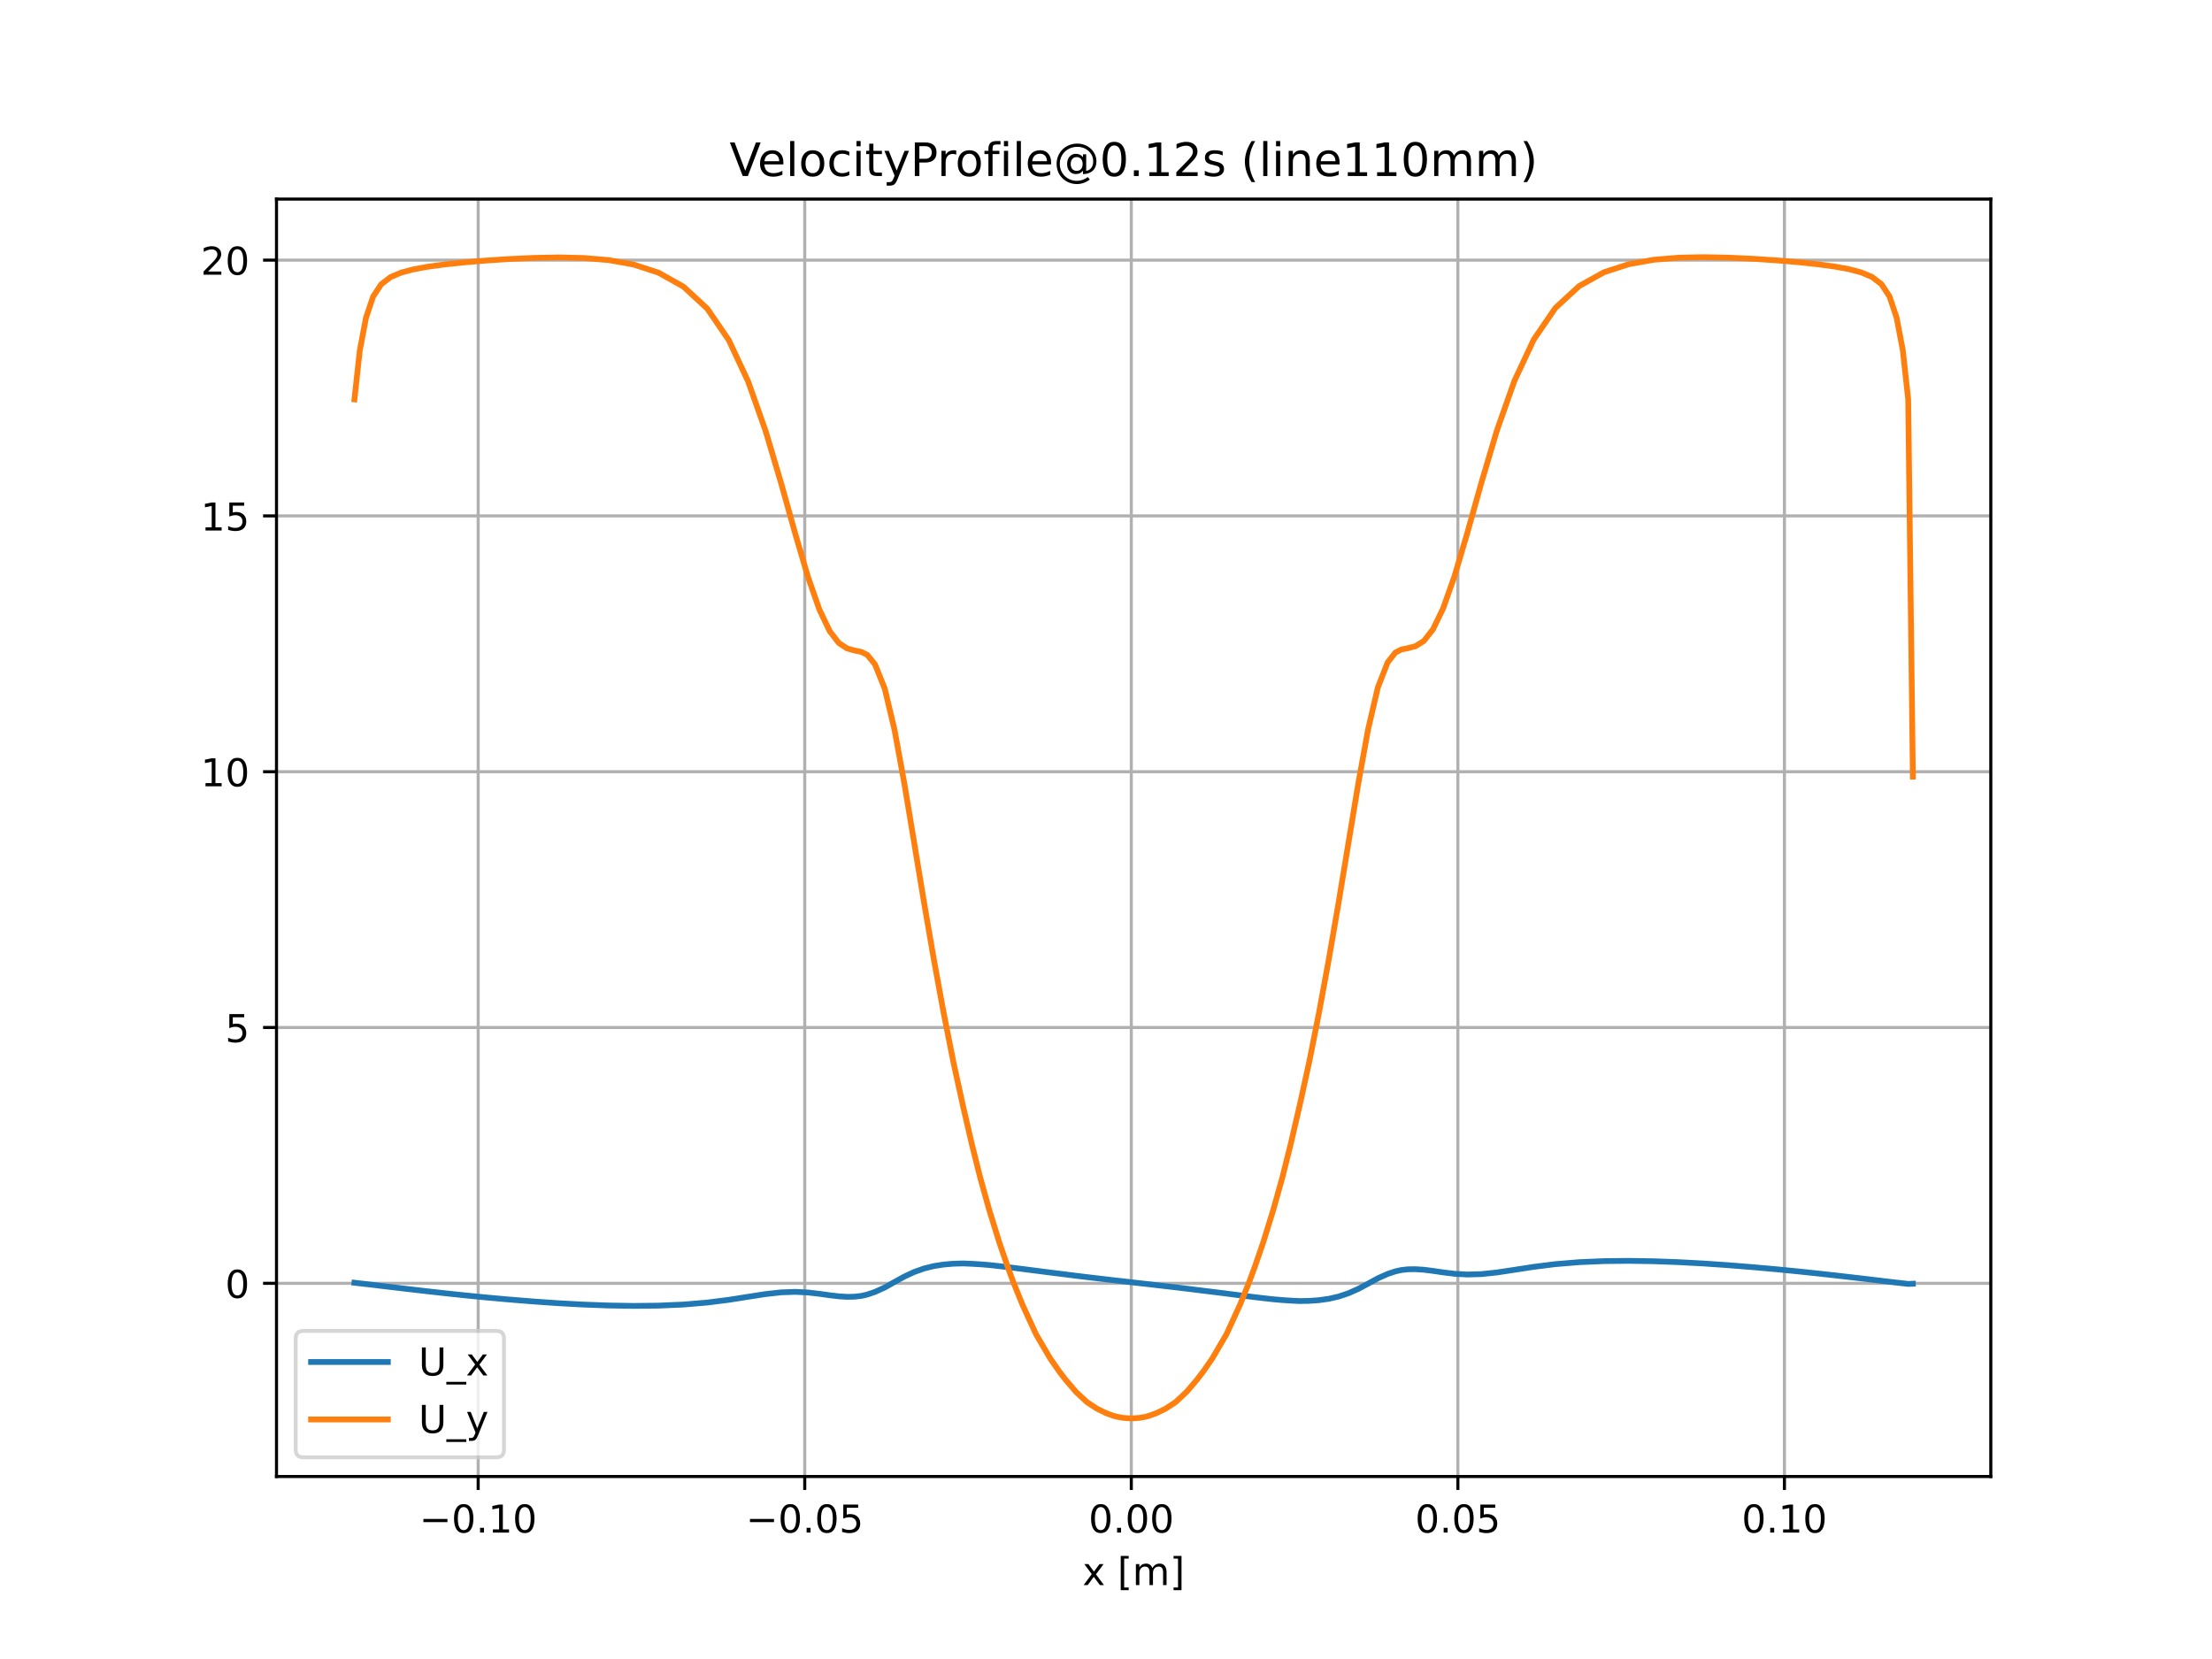
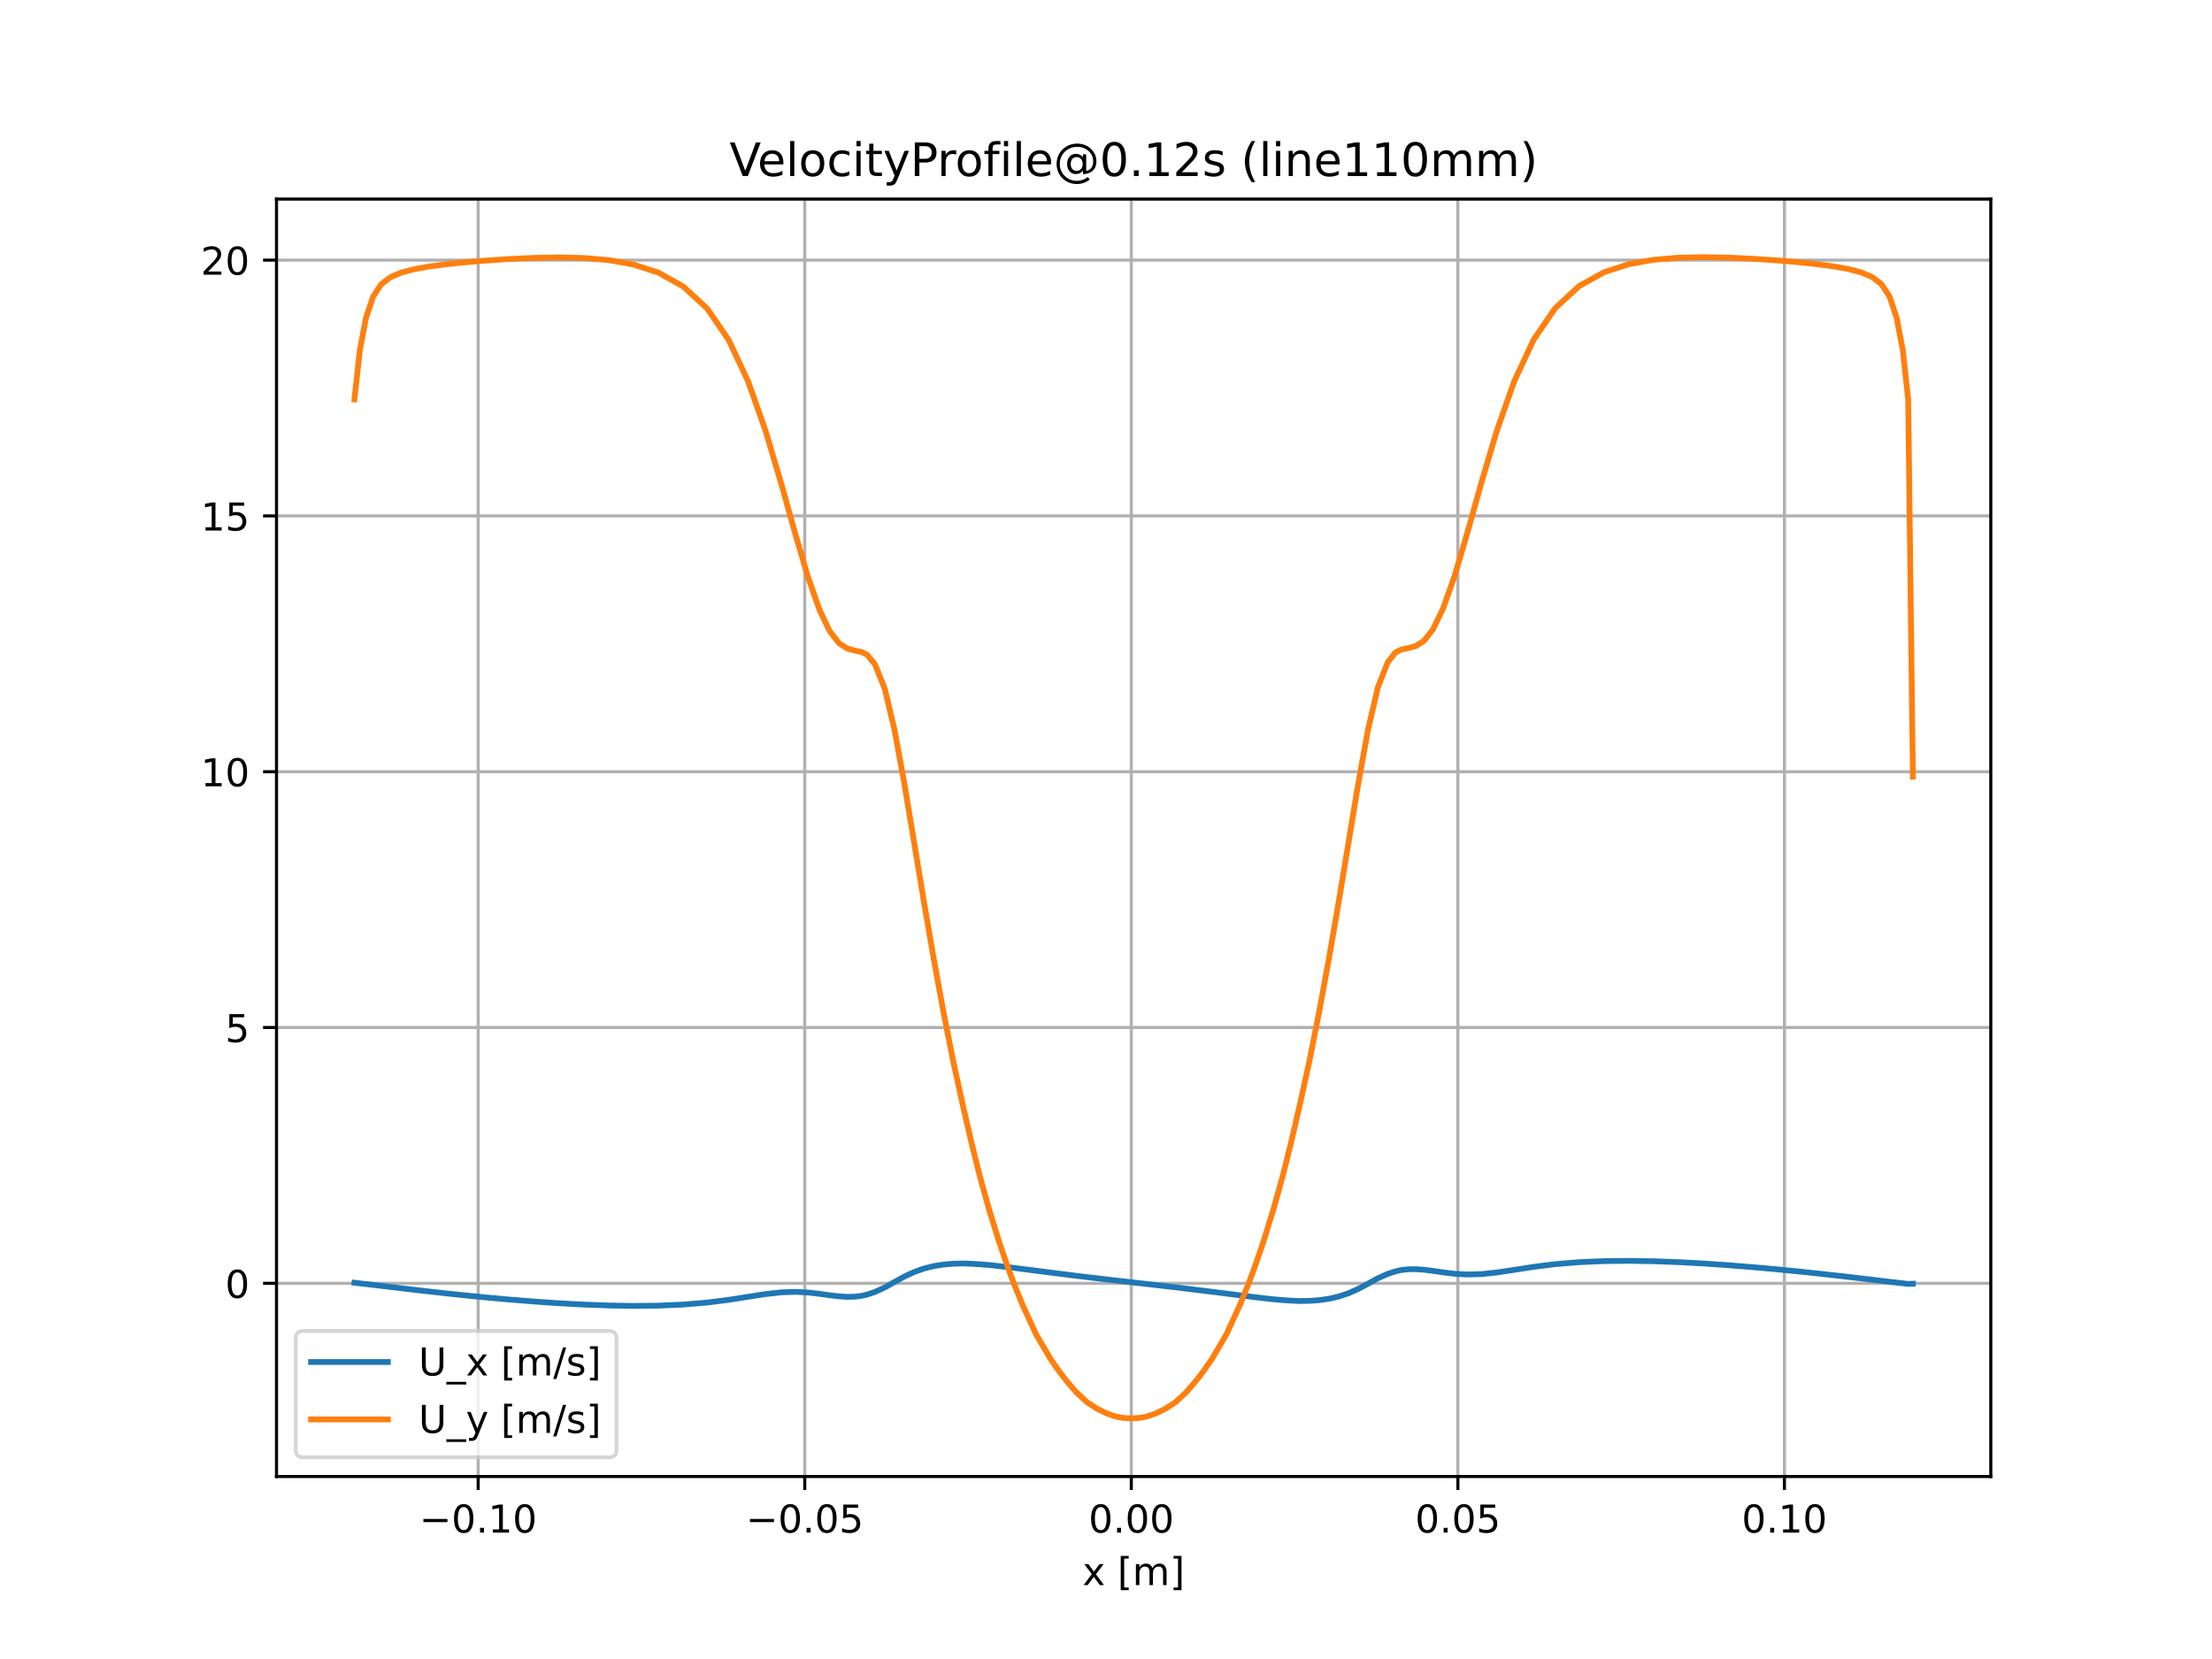
<svg xmlns="http://www.w3.org/2000/svg" xmlns:xlink="http://www.w3.org/1999/xlink" width="576pt" height="432pt" viewBox="0 0 576 432" version="1.1">
  <defs>
    <style type="text/css">*{stroke-linejoin: round; stroke-linecap: butt}</style>
  </defs>
  <g id="figure_1">
    <g id="patch_1">
      <path d="M 0 432  L 576 432  L 576 0  L 0 0  z " style="fill: #ffffff" />
    </g>
    <g id="axes_1">
      <g id="patch_2">
        <path d="M 72 384.48  L 518.4 384.48  L 518.4 51.84  L 72 51.84  z " style="fill: #ffffff" />
      </g>
      <g id="matplotlib.axis_1">
        <g id="xtick_1">
          <g id="line2d_1">
-             <path d="M 124.515 384.48  L 124.515 51.84  " clip-path="url(#pa4b3a10f79)" style="fill: none; stroke: #b0b0b0; stroke-width: 0.8; stroke-linecap: square" />
+             <path d="M 124.515 384.48  L 124.515 51.84  " clip-path="url(#p4d32e8b633)" style="fill: none; stroke: #b0b0b0; stroke-width: 0.8; stroke-linecap: square" />
          </g>
          <g id="line2d_2">
            <defs>
-               <path id="me3abcfb4b1" d="M 0 0  L 0 3.5  " style="stroke: #000000; stroke-width: 0.8" />
+               <path id="m13c125117f" d="M 0 0  L 0 3.5  " style="stroke: #000000; stroke-width: 0.8" />
            </defs>
            <g>
-               <use xlink:href="#me3abcfb4b1" x="124.515" y="384.48" style="stroke: #000000; stroke-width: 0.8" />
+               <use xlink:href="#m13c125117f" x="124.515" y="384.48" style="stroke: #000000; stroke-width: 0.8" />
            </g>
          </g>
          <g id="text_1">
            <g transform="translate(109.1923 399.0784) scale(0.1 -0.1)">
              <defs>
                <path id="DejaVuSans-2212" d="M 678 2272  L 4684 2272  L 4684 1741  L 678 1741  L 678 2272  z " transform="scale(0.015625)" />
                <path id="DejaVuSans-30" d="M 2034 4250  Q 1547 4250 1301 3770  Q 1056 3291 1056 2328  Q 1056 1369 1301 889  Q 1547 409 2034 409  Q 2525 409 2770 889  Q 3016 1369 3016 2328  Q 3016 3291 2770 3770  Q 2525 4250 2034 4250  z M 2034 4750  Q 2819 4750 3233 4129  Q 3647 3509 3647 2328  Q 3647 1150 3233 529  Q 2819 -91 2034 -91  Q 1250 -91 836 529  Q 422 1150 422 2328  Q 422 3509 836 4129  Q 1250 4750 2034 4750  z " transform="scale(0.015625)" />
                <path id="DejaVuSans-2e" d="M 684 794  L 1344 794  L 1344 0  L 684 0  L 684 794  z " transform="scale(0.015625)" />
                <path id="DejaVuSans-31" d="M 794 531  L 1825 531  L 1825 4091  L 703 3866  L 703 4441  L 1819 4666  L 2450 4666  L 2450 531  L 3481 531  L 3481 0  L 794 0  L 794 531  z " transform="scale(0.015625)" />
              </defs>
              <use xlink:href="#DejaVuSans-2212" />
              <use xlink:href="#DejaVuSans-30" x="83.789" />
              <use xlink:href="#DejaVuSans-2e" x="147.412" />
              <use xlink:href="#DejaVuSans-31" x="179.199" />
              <use xlink:href="#DejaVuSans-30" x="242.822" />
            </g>
          </g>
        </g>
        <g id="xtick_2">
          <g id="line2d_3">
-             <path d="M 209.552 384.48  L 209.552 51.84  " clip-path="url(#pa4b3a10f79)" style="fill: none; stroke: #b0b0b0; stroke-width: 0.8; stroke-linecap: square" />
+             <path d="M 209.552 384.48  L 209.552 51.84  " clip-path="url(#p4d32e8b633)" style="fill: none; stroke: #b0b0b0; stroke-width: 0.8; stroke-linecap: square" />
          </g>
          <g id="line2d_4">
            <g>
-               <use xlink:href="#me3abcfb4b1" x="209.552" y="384.48" style="stroke: #000000; stroke-width: 0.8" />
+               <use xlink:href="#m13c125117f" x="209.552" y="384.48" style="stroke: #000000; stroke-width: 0.8" />
            </g>
          </g>
          <g id="text_2">
            <g transform="translate(194.2295 399.0784) scale(0.1 -0.1)">
              <defs>
                <path id="DejaVuSans-35" d="M 691 4666  L 3169 4666  L 3169 4134  L 1269 4134  L 1269 2991  Q 1406 3038 1543 3061  Q 1681 3084 1819 3084  Q 2600 3084 3056 2656  Q 3513 2228 3513 1497  Q 3513 744 3044 326  Q 2575 -91 1722 -91  Q 1428 -91 1123 -41  Q 819 9 494 109  L 494 744  Q 775 591 1075 516  Q 1375 441 1709 441  Q 2250 441 2565 725  Q 2881 1009 2881 1497  Q 2881 1984 2565 2268  Q 2250 2553 1709 2553  Q 1456 2553 1204 2497  Q 953 2441 691 2322  L 691 4666  z " transform="scale(0.015625)" />
              </defs>
              <use xlink:href="#DejaVuSans-2212" />
              <use xlink:href="#DejaVuSans-30" x="83.789" />
              <use xlink:href="#DejaVuSans-2e" x="147.412" />
              <use xlink:href="#DejaVuSans-30" x="179.199" />
              <use xlink:href="#DejaVuSans-35" x="242.822" />
            </g>
          </g>
        </g>
        <g id="xtick_3">
          <g id="line2d_5">
-             <path d="M 294.589 384.48  L 294.589 51.84  " clip-path="url(#pa4b3a10f79)" style="fill: none; stroke: #b0b0b0; stroke-width: 0.8; stroke-linecap: square" />
+             <path d="M 294.589 384.48  L 294.589 51.84  " clip-path="url(#p4d32e8b633)" style="fill: none; stroke: #b0b0b0; stroke-width: 0.8; stroke-linecap: square" />
          </g>
          <g id="line2d_6">
            <g>
-               <use xlink:href="#me3abcfb4b1" x="294.589" y="384.48" style="stroke: #000000; stroke-width: 0.8" />
+               <use xlink:href="#m13c125117f" x="294.589" y="384.48" style="stroke: #000000; stroke-width: 0.8" />
            </g>
          </g>
          <g id="text_3">
            <g transform="translate(283.4566 399.0784) scale(0.1 -0.1)">
              <use xlink:href="#DejaVuSans-30" />
              <use xlink:href="#DejaVuSans-2e" x="63.623" />
              <use xlink:href="#DejaVuSans-30" x="95.41" />
              <use xlink:href="#DejaVuSans-30" x="159.033" />
            </g>
          </g>
        </g>
        <g id="xtick_4">
          <g id="line2d_7">
-             <path d="M 379.627 384.48  L 379.627 51.84  " clip-path="url(#pa4b3a10f79)" style="fill: none; stroke: #b0b0b0; stroke-width: 0.8; stroke-linecap: square" />
+             <path d="M 379.627 384.48  L 379.627 51.84  " clip-path="url(#p4d32e8b633)" style="fill: none; stroke: #b0b0b0; stroke-width: 0.8; stroke-linecap: square" />
          </g>
          <g id="line2d_8">
            <g>
-               <use xlink:href="#me3abcfb4b1" x="379.627" y="384.48" style="stroke: #000000; stroke-width: 0.8" />
+               <use xlink:href="#m13c125117f" x="379.627" y="384.48" style="stroke: #000000; stroke-width: 0.8" />
            </g>
          </g>
          <g id="text_4">
            <g transform="translate(368.4939 399.0784) scale(0.1 -0.1)">
              <use xlink:href="#DejaVuSans-30" />
              <use xlink:href="#DejaVuSans-2e" x="63.623" />
              <use xlink:href="#DejaVuSans-30" x="95.41" />
              <use xlink:href="#DejaVuSans-35" x="159.033" />
            </g>
          </g>
        </g>
        <g id="xtick_5">
          <g id="line2d_9">
-             <path d="M 464.664 384.48  L 464.664 51.84  " clip-path="url(#pa4b3a10f79)" style="fill: none; stroke: #b0b0b0; stroke-width: 0.8; stroke-linecap: square" />
+             <path d="M 464.664 384.48  L 464.664 51.84  " clip-path="url(#p4d32e8b633)" style="fill: none; stroke: #b0b0b0; stroke-width: 0.8; stroke-linecap: square" />
          </g>
          <g id="line2d_10">
            <g>
-               <use xlink:href="#me3abcfb4b1" x="464.664" y="384.48" style="stroke: #000000; stroke-width: 0.8" />
+               <use xlink:href="#m13c125117f" x="464.664" y="384.48" style="stroke: #000000; stroke-width: 0.8" />
            </g>
          </g>
          <g id="text_5">
            <g transform="translate(453.5311 399.0784) scale(0.1 -0.1)">
              <use xlink:href="#DejaVuSans-30" />
              <use xlink:href="#DejaVuSans-2e" x="63.623" />
              <use xlink:href="#DejaVuSans-31" x="95.41" />
              <use xlink:href="#DejaVuSans-30" x="159.033" />
            </g>
          </g>
        </g>
        <g id="text_6">
          <g transform="translate(281.8797 412.7566) scale(0.1 -0.1)">
            <defs>
              <path id="DejaVuSans-78" d="M 3513 3500  L 2247 1797  L 3578 0  L 2900 0  L 1881 1375  L 863 0  L 184 0  L 1544 1831  L 300 3500  L 978 3500  L 1906 2253  L 2834 3500  L 3513 3500  z " transform="scale(0.015625)" />
              <path id="DejaVuSans-20" transform="scale(0.015625)" />
              <path id="DejaVuSans-5b" d="M 550 4863  L 1875 4863  L 1875 4416  L 1125 4416  L 1125 -397  L 1875 -397  L 1875 -844  L 550 -844  L 550 4863  z " transform="scale(0.015625)" />
              <path id="DejaVuSans-6d" d="M 3328 2828  Q 3544 3216 3844 3400  Q 4144 3584 4550 3584  Q 5097 3584 5394 3201  Q 5691 2819 5691 2113  L 5691 0  L 5113 0  L 5113 2094  Q 5113 2597 4934 2840  Q 4756 3084 4391 3084  Q 3944 3084 3684 2787  Q 3425 2491 3425 1978  L 3425 0  L 2847 0  L 2847 2094  Q 2847 2600 2669 2842  Q 2491 3084 2119 3084  Q 1678 3084 1418 2786  Q 1159 2488 1159 1978  L 1159 0  L 581 0  L 581 3500  L 1159 3500  L 1159 2956  Q 1356 3278 1631 3431  Q 1906 3584 2284 3584  Q 2666 3584 2933 3390  Q 3200 3197 3328 2828  z " transform="scale(0.015625)" />
              <path id="DejaVuSans-5d" d="M 1947 4863  L 1947 -844  L 622 -844  L 622 -397  L 1369 -397  L 1369 4416  L 622 4416  L 622 4863  L 1947 4863  z " transform="scale(0.015625)" />
            </defs>
            <use xlink:href="#DejaVuSans-78" />
            <use xlink:href="#DejaVuSans-20" x="59.18" />
            <use xlink:href="#DejaVuSans-5b" x="90.967" />
            <use xlink:href="#DejaVuSans-6d" x="129.98" />
            <use xlink:href="#DejaVuSans-5d" x="227.393" />
          </g>
        </g>
      </g>
      <g id="matplotlib.axis_2">
        <g id="ytick_1">
          <g id="line2d_11">
-             <path d="M 72 334.173  L 518.4 334.173  " clip-path="url(#pa4b3a10f79)" style="fill: none; stroke: #b0b0b0; stroke-width: 0.8; stroke-linecap: square" />
+             <path d="M 72 334.173  L 518.4 334.173  " clip-path="url(#p4d32e8b633)" style="fill: none; stroke: #b0b0b0; stroke-width: 0.8; stroke-linecap: square" />
          </g>
          <g id="line2d_12">
            <defs>
-               <path id="m32f9c0e695" d="M 0 0  L -3.5 0  " style="stroke: #000000; stroke-width: 0.8" />
+               <path id="m53e18a011d" d="M 0 0  L -3.5 0  " style="stroke: #000000; stroke-width: 0.8" />
            </defs>
            <g>
-               <use xlink:href="#m32f9c0e695" x="72" y="334.173" style="stroke: #000000; stroke-width: 0.8" />
+               <use xlink:href="#m53e18a011d" x="72" y="334.173" style="stroke: #000000; stroke-width: 0.8" />
            </g>
          </g>
          <g id="text_7">
            <g transform="translate(58.6375 337.9725) scale(0.1 -0.1)">
              <use xlink:href="#DejaVuSans-30" />
            </g>
          </g>
        </g>
        <g id="ytick_2">
          <g id="line2d_13">
-             <path d="M 72 267.563  L 518.4 267.563  " clip-path="url(#pa4b3a10f79)" style="fill: none; stroke: #b0b0b0; stroke-width: 0.8; stroke-linecap: square" />
+             <path d="M 72 267.563  L 518.4 267.563  " clip-path="url(#p4d32e8b633)" style="fill: none; stroke: #b0b0b0; stroke-width: 0.8; stroke-linecap: square" />
          </g>
          <g id="line2d_14">
            <g>
-               <use xlink:href="#m32f9c0e695" x="72" y="267.563" style="stroke: #000000; stroke-width: 0.8" />
+               <use xlink:href="#m53e18a011d" x="72" y="267.563" style="stroke: #000000; stroke-width: 0.8" />
            </g>
          </g>
          <g id="text_8">
            <g transform="translate(58.6375 271.3626) scale(0.1 -0.1)">
              <use xlink:href="#DejaVuSans-35" />
            </g>
          </g>
        </g>
        <g id="ytick_3">
          <g id="line2d_15">
-             <path d="M 72 200.954  L 518.4 200.954  " clip-path="url(#pa4b3a10f79)" style="fill: none; stroke: #b0b0b0; stroke-width: 0.8; stroke-linecap: square" />
+             <path d="M 72 200.954  L 518.4 200.954  " clip-path="url(#p4d32e8b633)" style="fill: none; stroke: #b0b0b0; stroke-width: 0.8; stroke-linecap: square" />
          </g>
          <g id="line2d_16">
            <g>
-               <use xlink:href="#m32f9c0e695" x="72" y="200.954" style="stroke: #000000; stroke-width: 0.8" />
+               <use xlink:href="#m53e18a011d" x="72" y="200.954" style="stroke: #000000; stroke-width: 0.8" />
            </g>
          </g>
          <g id="text_9">
            <g transform="translate(52.275 204.7528) scale(0.1 -0.1)">
              <use xlink:href="#DejaVuSans-31" />
              <use xlink:href="#DejaVuSans-30" x="63.623" />
            </g>
          </g>
        </g>
        <g id="ytick_4">
          <g id="line2d_17">
-             <path d="M 72 134.344  L 518.4 134.344  " clip-path="url(#pa4b3a10f79)" style="fill: none; stroke: #b0b0b0; stroke-width: 0.8; stroke-linecap: square" />
+             <path d="M 72 134.344  L 518.4 134.344  " clip-path="url(#p4d32e8b633)" style="fill: none; stroke: #b0b0b0; stroke-width: 0.8; stroke-linecap: square" />
          </g>
          <g id="line2d_18">
            <g>
-               <use xlink:href="#m32f9c0e695" x="72" y="134.344" style="stroke: #000000; stroke-width: 0.8" />
+               <use xlink:href="#m53e18a011d" x="72" y="134.344" style="stroke: #000000; stroke-width: 0.8" />
            </g>
          </g>
          <g id="text_10">
            <g transform="translate(52.275 138.143) scale(0.1 -0.1)">
              <use xlink:href="#DejaVuSans-31" />
              <use xlink:href="#DejaVuSans-35" x="63.623" />
            </g>
          </g>
        </g>
        <g id="ytick_5">
          <g id="line2d_19">
-             <path d="M 72 67.734  L 518.4 67.734  " clip-path="url(#pa4b3a10f79)" style="fill: none; stroke: #b0b0b0; stroke-width: 0.8; stroke-linecap: square" />
+             <path d="M 72 67.734  L 518.4 67.734  " clip-path="url(#p4d32e8b633)" style="fill: none; stroke: #b0b0b0; stroke-width: 0.8; stroke-linecap: square" />
          </g>
          <g id="line2d_20">
            <g>
-               <use xlink:href="#m32f9c0e695" x="72" y="67.734" style="stroke: #000000; stroke-width: 0.8" />
+               <use xlink:href="#m53e18a011d" x="72" y="67.734" style="stroke: #000000; stroke-width: 0.8" />
            </g>
          </g>
          <g id="text_11">
            <g transform="translate(52.275 71.53323) scale(0.1 -0.1)">
              <defs>
                <path id="DejaVuSans-32" d="M 1228 531  L 3431 531  L 3431 0  L 469 0  L 469 531  Q 828 903 1448 1529  Q 2069 2156 2228 2338  Q 2531 2678 2651 2914  Q 2772 3150 2772 3378  Q 2772 3750 2511 3984  Q 2250 4219 1831 4219  Q 1534 4219 1204 4116  Q 875 4013 500 3803  L 500 4441  Q 881 4594 1212 4672  Q 1544 4750 1819 4750  Q 2544 4750 2975 4387  Q 3406 4025 3406 3419  Q 3406 3131 3298 2873  Q 3191 2616 2906 2266  Q 2828 2175 2409 1742  Q 1991 1309 1228 531  z " transform="scale(0.015625)" />
              </defs>
              <use xlink:href="#DejaVuSans-32" />
              <use xlink:href="#DejaVuSans-30" x="63.623" />
            </g>
          </g>
        </g>
      </g>
      <g id="line2d_21">
-         <path d="M 92.291 334.017  L 93.696 334.184  L 95.306 334.366  L 97.155 334.58  L 99.276 334.836  L 101.711 335.127  L 104.507 335.46  L 107.717 335.837  L 111.399 336.26  L 115.625 336.73  L 120.477 337.245  L 126.046 337.802  L 132.438 338.38  L 139.093 338.916  L 145.572 339.363  L 152.051 339.713  L 158.53 339.951  L 165.009 340.053  L 171.488 339.984  L 177.967 339.701  L 184.165 339.182  L 189.783 338.469  L 194.832 337.676  L 199.371 336.972  L 203.451 336.52  L 207.118 336.397  L 210.414 336.564  L 213.377 336.906  L 216.04 337.279  L 218.434 337.563  L 220.585 337.693  L 222.519 337.653  L 224.258 337.457  L 225.82 337.097  L 227.835 336.417  L 230.386 335.26  L 232.937 333.825  L 235.489 332.416  L 238.04 331.229  L 240.591 330.323  L 243.142 329.686  L 245.693 329.287  L 248.244 329.069  L 250.795 328.997  L 253.092 329.093  L 255.241 329.221  L 257.61 329.413  L 260.223 329.698  L 262.411 329.96  L 263.922 330.146  L 266.284 330.442  L 269.791 330.891  L 273.476 331.366  L 275.842 331.658  L 277.514 331.868  L 280.18 332.204  L 283.063 332.555  L 285.672 332.861  L 288.034 333.14  L 289.681 333.336  L 290.697 333.454  L 292.322 333.631  L 294.589 333.893  L 296.857 334.153  L 298.482 334.33  L 299.504 334.448  L 301.161 334.643  L 303.53 334.918  L 306.143 335.217  L 309.026 335.566  L 311.677 335.897  L 313.345 336.102  L 315.711 336.388  L 319.396 336.85  L 322.915 337.3  L 325.268 337.594  L 326.781 337.781  L 328.983 338.044  L 331.592 338.331  L 333.954 338.532  L 336.092 338.677  L 338.384 338.79  L 340.935 338.744  L 343.486 338.561  L 346.037 338.202  L 348.588 337.613  L 351.139 336.76  L 353.69 335.628  L 356.241 334.268  L 358.793 332.867  L 361.344 331.729  L 363.359 331.06  L 364.921 330.709  L 366.66 330.522  L 368.594 330.493  L 370.745 330.636  L 373.139 330.936  L 375.802 331.327  L 378.765 331.69  L 382.061 331.88  L 385.728 331.778  L 389.808 331.347  L 394.346 330.66  L 399.396 329.881  L 405.014 329.179  L 411.212 328.667  L 417.691 328.39  L 424.17 328.324  L 430.649 328.426  L 437.128 328.664  L 443.607 329.013  L 450.086 329.458  L 456.742 329.991  L 463.134 330.566  L 468.702 331.12  L 473.554 331.633  L 477.782 332.101  L 481.464 332.522  L 484.673 332.897  L 487.468 333.228  L 489.903 333.518  L 492.026 333.772  L 493.874 333.985  L 495.485 334.166  L 496.888 334.331  L 498.109 334.282  " clip-path="url(#pa4b3a10f79)" style="fill: none; stroke: #1f77b4; stroke-width: 1.5; stroke-linecap: square" />
+         <path d="M 92.291 334.017  L 93.696 334.184  L 95.306 334.366  L 97.155 334.58  L 99.276 334.836  L 101.711 335.127  L 104.507 335.46  L 107.717 335.837  L 111.399 336.26  L 115.625 336.73  L 120.477 337.245  L 126.046 337.802  L 132.438 338.38  L 139.093 338.916  L 145.572 339.363  L 152.051 339.713  L 158.53 339.951  L 165.009 340.053  L 171.488 339.984  L 177.967 339.701  L 184.165 339.182  L 189.783 338.469  L 194.832 337.676  L 199.371 336.972  L 203.451 336.52  L 207.118 336.397  L 210.414 336.564  L 213.377 336.906  L 216.04 337.279  L 218.434 337.563  L 220.585 337.693  L 222.519 337.653  L 224.258 337.457  L 225.82 337.097  L 227.835 336.417  L 230.386 335.26  L 232.937 333.825  L 235.489 332.416  L 238.04 331.229  L 240.591 330.323  L 243.142 329.686  L 245.693 329.287  L 248.244 329.069  L 250.795 328.997  L 253.092 329.093  L 255.241 329.221  L 257.61 329.413  L 260.223 329.698  L 262.411 329.96  L 263.922 330.146  L 266.284 330.442  L 269.791 330.891  L 273.476 331.366  L 275.842 331.658  L 277.514 331.868  L 280.18 332.204  L 283.063 332.555  L 285.672 332.861  L 288.034 333.14  L 289.681 333.336  L 290.697 333.454  L 292.322 333.631  L 294.589 333.893  L 296.857 334.153  L 298.482 334.33  L 299.504 334.448  L 301.161 334.643  L 303.53 334.918  L 306.143 335.217  L 309.026 335.566  L 311.677 335.897  L 313.345 336.102  L 315.711 336.388  L 319.396 336.85  L 322.915 337.3  L 325.268 337.594  L 326.781 337.781  L 328.983 338.044  L 331.592 338.331  L 333.954 338.532  L 336.092 338.677  L 338.384 338.79  L 340.935 338.744  L 343.486 338.561  L 346.037 338.202  L 348.588 337.613  L 351.139 336.76  L 353.69 335.628  L 356.241 334.268  L 358.793 332.867  L 361.344 331.729  L 363.359 331.06  L 364.921 330.709  L 366.66 330.522  L 368.594 330.493  L 370.745 330.636  L 373.139 330.936  L 375.802 331.327  L 378.765 331.69  L 382.061 331.88  L 385.728 331.778  L 389.808 331.347  L 394.346 330.66  L 399.396 329.881  L 405.014 329.179  L 411.212 328.667  L 417.691 328.39  L 424.17 328.324  L 430.649 328.426  L 437.128 328.664  L 443.607 329.013  L 450.086 329.458  L 456.742 329.991  L 463.134 330.566  L 468.702 331.12  L 473.554 331.633  L 477.782 332.101  L 481.464 332.522  L 484.673 332.897  L 487.468 333.228  L 489.903 333.518  L 492.026 333.772  L 493.874 333.985  L 495.485 334.166  L 496.888 334.331  L 498.109 334.282  " clip-path="url(#p4d32e8b633)" style="fill: none; stroke: #1f77b4; stroke-width: 1.5; stroke-linecap: square" />
      </g>
      <g id="line2d_22">
-         <path d="M 92.291 104.002  L 93.696 91.218  L 95.306 82.748  L 97.155 77.227  L 99.276 74.013  L 101.711 72.153  L 104.507 70.971  L 107.717 70.125  L 111.399 69.455  L 115.625 68.881  L 120.477 68.363  L 126.046 67.883  L 132.438 67.456  L 139.093 67.148  L 145.572 67.031  L 152.051 67.181  L 158.53 67.733  L 165.009 68.893  L 171.488 71.01  L 177.967 74.635  L 184.165 80.363  L 189.783 88.582  L 194.832 99.383  L 199.371 112.256  L 203.451 125.996  L 207.118 139.102  L 210.414 150.288  L 213.377 158.754  L 216.04 164.333  L 218.434 167.441  L 220.585 168.849  L 222.519 169.389  L 224.258 169.744  L 225.82 170.516  L 227.835 172.98  L 230.386 179.312  L 232.937 190.066  L 235.489 204.024  L 238.04 219.387  L 240.591 234.833  L 243.142 249.674  L 245.693 263.599  L 248.244 276.488  L 250.795 288.131  L 253.092 298.05  L 255.241 306.636  L 257.61 315.118  L 260.223 323.547  L 262.411 329.925  L 263.922 334.002  L 266.284 339.826  L 269.791 347.46  L 273.476 353.745  L 275.842 357.149  L 277.514 359.327  L 280.18 362.444  L 283.063 365.13  L 285.672 366.832  L 288.034 367.979  L 289.681 368.584  L 290.697 368.884  L 292.322 369.198  L 294.589 369.36  L 296.857 369.196  L 298.482 368.879  L 299.504 368.577  L 301.161 367.965  L 303.53 366.808  L 306.143 365.093  L 309.026 362.394  L 311.677 359.283  L 313.345 357.104  L 315.711 353.685  L 319.396 347.386  L 322.915 339.702  L 325.268 333.889  L 326.781 329.798  L 328.983 323.367  L 331.592 314.938  L 333.954 306.482  L 336.092 297.94  L 338.384 288.065  L 340.935 276.457  L 343.486 263.605  L 346.037 249.718  L 348.588 234.907  L 351.139 219.464  L 353.69 204.05  L 356.241 189.959  L 358.793 179.003  L 361.344 172.481  L 363.359 169.92  L 364.921 169.121  L 366.66 168.773  L 368.594 168.271  L 370.745 166.923  L 373.139 163.892  L 375.802 158.391  L 378.765 149.992  L 382.061 138.855  L 385.728 125.776  L 389.808 112.052  L 394.346 99.19  L 399.396 88.403  L 405.014 80.201  L 411.212 74.491  L 417.691 70.885  L 424.17 68.786  L 430.649 67.639  L 437.128 67.101  L 443.607 66.96  L 450.086 67.088  L 456.742 67.402  L 463.134 67.835  L 468.702 68.32  L 473.554 68.841  L 477.782 69.417  L 481.464 70.089  L 484.673 70.937  L 487.468 72.12  L 489.903 73.979  L 492.026 77.198  L 493.874 82.724  L 495.485 91.199  L 496.888 103.983  L 498.109 202.246  " clip-path="url(#pa4b3a10f79)" style="fill: none; stroke: #ff7f0e; stroke-width: 1.5; stroke-linecap: square" />
+         <path d="M 92.291 104.002  L 93.696 91.218  L 95.306 82.748  L 97.155 77.227  L 99.276 74.013  L 101.711 72.153  L 104.507 70.971  L 107.717 70.125  L 111.399 69.455  L 115.625 68.881  L 120.477 68.363  L 126.046 67.883  L 132.438 67.456  L 139.093 67.148  L 145.572 67.031  L 152.051 67.181  L 158.53 67.733  L 165.009 68.893  L 171.488 71.01  L 177.967 74.635  L 184.165 80.363  L 189.783 88.582  L 194.832 99.383  L 199.371 112.256  L 203.451 125.996  L 207.118 139.102  L 210.414 150.288  L 213.377 158.754  L 216.04 164.333  L 218.434 167.441  L 220.585 168.849  L 222.519 169.389  L 224.258 169.744  L 225.82 170.516  L 227.835 172.98  L 230.386 179.312  L 232.937 190.066  L 235.489 204.024  L 238.04 219.387  L 240.591 234.833  L 243.142 249.674  L 245.693 263.599  L 248.244 276.488  L 250.795 288.131  L 253.092 298.05  L 255.241 306.636  L 257.61 315.118  L 260.223 323.547  L 262.411 329.925  L 263.922 334.002  L 266.284 339.826  L 269.791 347.46  L 273.476 353.745  L 275.842 357.149  L 277.514 359.327  L 280.18 362.444  L 283.063 365.13  L 285.672 366.832  L 288.034 367.979  L 289.681 368.584  L 290.697 368.884  L 292.322 369.198  L 294.589 369.36  L 296.857 369.196  L 298.482 368.879  L 299.504 368.577  L 301.161 367.965  L 303.53 366.808  L 306.143 365.093  L 309.026 362.394  L 311.677 359.283  L 313.345 357.104  L 315.711 353.685  L 319.396 347.386  L 322.915 339.702  L 325.268 333.889  L 326.781 329.798  L 328.983 323.367  L 331.592 314.938  L 333.954 306.482  L 336.092 297.94  L 338.384 288.065  L 340.935 276.457  L 343.486 263.605  L 346.037 249.718  L 348.588 234.907  L 351.139 219.464  L 353.69 204.05  L 356.241 189.959  L 358.793 179.003  L 361.344 172.481  L 363.359 169.92  L 364.921 169.121  L 366.66 168.773  L 368.594 168.271  L 370.745 166.923  L 373.139 163.892  L 375.802 158.391  L 378.765 149.992  L 382.061 138.855  L 385.728 125.776  L 389.808 112.052  L 394.346 99.19  L 399.396 88.403  L 405.014 80.201  L 411.212 74.491  L 417.691 70.885  L 424.17 68.786  L 430.649 67.639  L 437.128 67.101  L 443.607 66.96  L 450.086 67.088  L 456.742 67.402  L 463.134 67.835  L 468.702 68.32  L 473.554 68.841  L 477.782 69.417  L 481.464 70.089  L 484.673 70.937  L 487.468 72.12  L 489.903 73.979  L 492.026 77.198  L 493.874 82.724  L 495.485 91.199  L 496.888 103.983  L 498.109 202.246  " clip-path="url(#p4d32e8b633)" style="fill: none; stroke: #ff7f0e; stroke-width: 1.5; stroke-linecap: square" />
      </g>
      <g id="patch_3">
        <path d="M 72 384.48  L 72 51.84  " style="fill: none; stroke: #000000; stroke-width: 0.8; stroke-linejoin: miter; stroke-linecap: square" />
      </g>
      <g id="patch_4">
        <path d="M 518.4 384.48  L 518.4 51.84  " style="fill: none; stroke: #000000; stroke-width: 0.8; stroke-linejoin: miter; stroke-linecap: square" />
      </g>
      <g id="patch_5">
        <path d="M 72 384.48  L 518.4 384.48  " style="fill: none; stroke: #000000; stroke-width: 0.8; stroke-linejoin: miter; stroke-linecap: square" />
      </g>
      <g id="patch_6">
        <path d="M 72 51.84  L 518.4 51.84  " style="fill: none; stroke: #000000; stroke-width: 0.8; stroke-linejoin: miter; stroke-linecap: square" />
      </g>
      <g id="text_12">
        <g transform="translate(189.9647 45.84) scale(0.12 -0.12)">
          <defs>
            <path id="DejaVuSans-56" d="M 1831 0  L 50 4666  L 709 4666  L 2188 738  L 3669 4666  L 4325 4666  L 2547 0  L 1831 0  z " transform="scale(0.015625)" />
            <path id="DejaVuSans-65" d="M 3597 1894  L 3597 1613  L 953 1613  Q 991 1019 1311 708  Q 1631 397 2203 397  Q 2534 397 2845 478  Q 3156 559 3463 722  L 3463 178  Q 3153 47 2828 -22  Q 2503 -91 2169 -91  Q 1331 -91 842 396  Q 353 884 353 1716  Q 353 2575 817 3079  Q 1281 3584 2069 3584  Q 2775 3584 3186 3129  Q 3597 2675 3597 1894  z M 3022 2063  Q 3016 2534 2758 2815  Q 2500 3097 2075 3097  Q 1594 3097 1305 2825  Q 1016 2553 972 2059  L 3022 2063  z " transform="scale(0.015625)" />
            <path id="DejaVuSans-6c" d="M 603 4863  L 1178 4863  L 1178 0  L 603 0  L 603 4863  z " transform="scale(0.015625)" />
            <path id="DejaVuSans-6f" d="M 1959 3097  Q 1497 3097 1228 2736  Q 959 2375 959 1747  Q 959 1119 1226 758  Q 1494 397 1959 397  Q 2419 397 2687 759  Q 2956 1122 2956 1747  Q 2956 2369 2687 2733  Q 2419 3097 1959 3097  z M 1959 3584  Q 2709 3584 3137 3096  Q 3566 2609 3566 1747  Q 3566 888 3137 398  Q 2709 -91 1959 -91  Q 1206 -91 779 398  Q 353 888 353 1747  Q 353 2609 779 3096  Q 1206 3584 1959 3584  z " transform="scale(0.015625)" />
            <path id="DejaVuSans-63" d="M 3122 3366  L 3122 2828  Q 2878 2963 2633 3030  Q 2388 3097 2138 3097  Q 1578 3097 1268 2742  Q 959 2388 959 1747  Q 959 1106 1268 751  Q 1578 397 2138 397  Q 2388 397 2633 464  Q 2878 531 3122 666  L 3122 134  Q 2881 22 2623 -34  Q 2366 -91 2075 -91  Q 1284 -91 818 406  Q 353 903 353 1747  Q 353 2603 823 3093  Q 1294 3584 2113 3584  Q 2378 3584 2631 3529  Q 2884 3475 3122 3366  z " transform="scale(0.015625)" />
            <path id="DejaVuSans-69" d="M 603 3500  L 1178 3500  L 1178 0  L 603 0  L 603 3500  z M 603 4863  L 1178 4863  L 1178 4134  L 603 4134  L 603 4863  z " transform="scale(0.015625)" />
            <path id="DejaVuSans-74" d="M 1172 4494  L 1172 3500  L 2356 3500  L 2356 3053  L 1172 3053  L 1172 1153  Q 1172 725 1289 603  Q 1406 481 1766 481  L 2356 481  L 2356 0  L 1766 0  Q 1100 0 847 248  Q 594 497 594 1153  L 594 3053  L 172 3053  L 172 3500  L 594 3500  L 594 4494  L 1172 4494  z " transform="scale(0.015625)" />
            <path id="DejaVuSans-79" d="M 2059 -325  Q 1816 -950 1584 -1140  Q 1353 -1331 966 -1331  L 506 -1331  L 506 -850  L 844 -850  Q 1081 -850 1212 -737  Q 1344 -625 1503 -206  L 1606 56  L 191 3500  L 800 3500  L 1894 763  L 2988 3500  L 3597 3500  L 2059 -325  z " transform="scale(0.015625)" />
            <path id="DejaVuSans-50" d="M 1259 4147  L 1259 2394  L 2053 2394  Q 2494 2394 2734 2622  Q 2975 2850 2975 3272  Q 2975 3691 2734 3919  Q 2494 4147 2053 4147  L 1259 4147  z M 628 4666  L 2053 4666  Q 2838 4666 3239 4311  Q 3641 3956 3641 3272  Q 3641 2581 3239 2228  Q 2838 1875 2053 1875  L 1259 1875  L 1259 0  L 628 0  L 628 4666  z " transform="scale(0.015625)" />
            <path id="DejaVuSans-72" d="M 2631 2963  Q 2534 3019 2420 3045  Q 2306 3072 2169 3072  Q 1681 3072 1420 2755  Q 1159 2438 1159 1844  L 1159 0  L 581 0  L 581 3500  L 1159 3500  L 1159 2956  Q 1341 3275 1631 3429  Q 1922 3584 2338 3584  Q 2397 3584 2469 3576  Q 2541 3569 2628 3553  L 2631 2963  z " transform="scale(0.015625)" />
            <path id="DejaVuSans-66" d="M 2375 4863  L 2375 4384  L 1825 4384  Q 1516 4384 1395 4259  Q 1275 4134 1275 3809  L 1275 3500  L 2222 3500  L 2222 3053  L 1275 3053  L 1275 0  L 697 0  L 697 3053  L 147 3053  L 147 3500  L 697 3500  L 697 3744  Q 697 4328 969 4595  Q 1241 4863 1831 4863  L 2375 4863  z " transform="scale(0.015625)" />
            <path id="DejaVuSans-40" d="M 2381 1678  Q 2381 1231 2603 976  Q 2825 722 3213 722  Q 3597 722 3817 978  Q 4038 1234 4038 1678  Q 4038 2116 3813 2373  Q 3588 2631 3206 2631  Q 2828 2631 2604 2375  Q 2381 2119 2381 1678  z M 4084 744  Q 3897 503 3655 389  Q 3413 275 3091 275  Q 2553 275 2217 664  Q 1881 1053 1881 1678  Q 1881 2303 2218 2693  Q 2556 3084 3091 3084  Q 3413 3084 3656 2967  Q 3900 2850 4084 2613  L 4084 3022  L 4531 3022  L 4531 722  Q 4988 791 5245 1139  Q 5503 1488 5503 2041  Q 5503 2375 5404 2669  Q 5306 2963 5106 3213  Q 4781 3622 4314 3839  Q 3847 4056 3297 4056  Q 2913 4056 2559 3954  Q 2206 3853 1906 3653  Q 1416 3334 1139 2817  Q 863 2300 863 1697  Q 863 1200 1042 765  Q 1222 331 1563 0  Q 1891 -325 2322 -495  Q 2753 -666 3244 -666  Q 3647 -666 4036 -530  Q 4425 -394 4750 -141  L 5031 -488  Q 4641 -791 4180 -952  Q 3719 -1113 3244 -1113  Q 2666 -1113 2153 -908  Q 1641 -703 1241 -313  Q 841 78 631 592  Q 422 1106 422 1697  Q 422 2266 634 2781  Q 847 3297 1241 3688  Q 1644 4084 2172 4295  Q 2700 4506 3291 4506  Q 3953 4506 4520 4234  Q 5088 3963 5472 3463  Q 5706 3156 5829 2797  Q 5953 2438 5953 2053  Q 5953 1231 5456 756  Q 4959 281 4084 263  L 4084 744  z " transform="scale(0.015625)" />
            <path id="DejaVuSans-73" d="M 2834 3397  L 2834 2853  Q 2591 2978 2328 3040  Q 2066 3103 1784 3103  Q 1356 3103 1142 2972  Q 928 2841 928 2578  Q 928 2378 1081 2264  Q 1234 2150 1697 2047  L 1894 2003  Q 2506 1872 2764 1633  Q 3022 1394 3022 966  Q 3022 478 2636 193  Q 2250 -91 1575 -91  Q 1294 -91 989 -36  Q 684 19 347 128  L 347 722  Q 666 556 975 473  Q 1284 391 1588 391  Q 1994 391 2212 530  Q 2431 669 2431 922  Q 2431 1156 2273 1281  Q 2116 1406 1581 1522  L 1381 1569  Q 847 1681 609 1914  Q 372 2147 372 2553  Q 372 3047 722 3315  Q 1072 3584 1716 3584  Q 2034 3584 2315 3537  Q 2597 3491 2834 3397  z " transform="scale(0.015625)" />
            <path id="DejaVuSans-28" d="M 1984 4856  Q 1566 4138 1362 3434  Q 1159 2731 1159 2009  Q 1159 1288 1364 580  Q 1569 -128 1984 -844  L 1484 -844  Q 1016 -109 783 600  Q 550 1309 550 2009  Q 550 2706 781 3412  Q 1013 4119 1484 4856  L 1984 4856  z " transform="scale(0.015625)" />
            <path id="DejaVuSans-6e" d="M 3513 2113  L 3513 0  L 2938 0  L 2938 2094  Q 2938 2591 2744 2837  Q 2550 3084 2163 3084  Q 1697 3084 1428 2787  Q 1159 2491 1159 1978  L 1159 0  L 581 0  L 581 3500  L 1159 3500  L 1159 2956  Q 1366 3272 1645 3428  Q 1925 3584 2291 3584  Q 2894 3584 3203 3211  Q 3513 2838 3513 2113  z " transform="scale(0.015625)" />
            <path id="DejaVuSans-29" d="M 513 4856  L 1013 4856  Q 1481 4119 1714 3412  Q 1947 2706 1947 2009  Q 1947 1309 1714 600  Q 1481 -109 1013 -844  L 513 -844  Q 928 -128 1133 580  Q 1338 1288 1338 2009  Q 1338 2731 1133 3434  Q 928 4138 513 4856  z " transform="scale(0.015625)" />
          </defs>
          <use xlink:href="#DejaVuSans-56" />
          <use xlink:href="#DejaVuSans-65" x="60.658" />
          <use xlink:href="#DejaVuSans-6c" x="122.182" />
          <use xlink:href="#DejaVuSans-6f" x="149.965" />
          <use xlink:href="#DejaVuSans-63" x="211.146" />
          <use xlink:href="#DejaVuSans-69" x="266.127" />
          <use xlink:href="#DejaVuSans-74" x="293.91" />
          <use xlink:href="#DejaVuSans-79" x="333.119" />
          <use xlink:href="#DejaVuSans-50" x="392.299" />
          <use xlink:href="#DejaVuSans-72" x="450.852" />
          <use xlink:href="#DejaVuSans-6f" x="489.715" />
          <use xlink:href="#DejaVuSans-66" x="550.896" />
          <use xlink:href="#DejaVuSans-69" x="586.102" />
          <use xlink:href="#DejaVuSans-6c" x="613.885" />
          <use xlink:href="#DejaVuSans-65" x="641.668" />
          <use xlink:href="#DejaVuSans-40" x="703.191" />
          <use xlink:href="#DejaVuSans-30" x="803.191" />
          <use xlink:href="#DejaVuSans-2e" x="866.814" />
          <use xlink:href="#DejaVuSans-31" x="898.602" />
          <use xlink:href="#DejaVuSans-32" x="962.225" />
          <use xlink:href="#DejaVuSans-73" x="1025.848" />
          <use xlink:href="#DejaVuSans-20" x="1077.947" />
          <use xlink:href="#DejaVuSans-28" x="1109.734" />
          <use xlink:href="#DejaVuSans-6c" x="1148.748" />
          <use xlink:href="#DejaVuSans-69" x="1176.531" />
          <use xlink:href="#DejaVuSans-6e" x="1204.314" />
          <use xlink:href="#DejaVuSans-65" x="1267.693" />
          <use xlink:href="#DejaVuSans-31" x="1329.217" />
          <use xlink:href="#DejaVuSans-31" x="1392.84" />
          <use xlink:href="#DejaVuSans-30" x="1456.463" />
          <use xlink:href="#DejaVuSans-6d" x="1520.086" />
          <use xlink:href="#DejaVuSans-6d" x="1617.498" />
          <use xlink:href="#DejaVuSans-29" x="1714.91" />
        </g>
      </g>
      <g id="legend_1">
        <g id="patch_7">
-           <path d="M 79 379.48  L 129.238 379.48  Q 131.238 379.48 131.238 377.48  L 131.238 348.567  Q 131.238 346.567 129.238 346.567  L 79 346.567  Q 77 346.567 77 348.567  L 77 377.48  Q 77 379.48 79 379.48  z " style="fill: #ffffff; opacity: 0.8; stroke: #cccccc; stroke-linejoin: miter" />
+           <path d="M 79 379.48  L 158.537 379.48  Q 160.537 379.48 160.537 377.48  L 160.537 348.567  Q 160.537 346.567 158.537 346.567  L 79 346.567  Q 77 346.567 77 348.567  L 77 377.48  Q 77 379.48 79 379.48  z " style="fill: #ffffff; opacity: 0.8; stroke: #cccccc; stroke-linejoin: miter" />
        </g>
        <g id="line2d_23">
          <path d="M 81 354.666  L 91 354.666  L 101 354.666  " style="fill: none; stroke: #1f77b4; stroke-width: 1.5; stroke-linecap: square" />
        </g>
        <g id="text_13">
          <g transform="translate(109 358.1659) scale(0.1 -0.1)">
            <defs>
              <path id="DejaVuSans-55" d="M 556 4666  L 1191 4666  L 1191 1831  Q 1191 1081 1462 751  Q 1734 422 2344 422  Q 2950 422 3222 751  Q 3494 1081 3494 1831  L 3494 4666  L 4128 4666  L 4128 1753  Q 4128 841 3676 375  Q 3225 -91 2344 -91  Q 1459 -91 1007 375  Q 556 841 556 1753  L 556 4666  z " transform="scale(0.015625)" />
              <path id="DejaVuSans-5f" d="M 3263 -1063  L 3263 -1509  L -63 -1509  L -63 -1063  L 3263 -1063  z " transform="scale(0.015625)" />
+               <path id="DejaVuSans-2f" d="M 1625 4666  L 2156 4666  L 531 -594  L 0 -594  L 1625 4666  z " transform="scale(0.015625)" />
            </defs>
            <use xlink:href="#DejaVuSans-55" />
            <use xlink:href="#DejaVuSans-5f" x="73.193" />
            <use xlink:href="#DejaVuSans-78" x="123.193" />
+             <use xlink:href="#DejaVuSans-20" x="182.373" />
+             <use xlink:href="#DejaVuSans-5b" x="214.16" />
+             <use xlink:href="#DejaVuSans-6d" x="253.174" />
+             <use xlink:href="#DejaVuSans-2f" x="350.586" />
+             <use xlink:href="#DejaVuSans-73" x="384.277" />
+             <use xlink:href="#DejaVuSans-5d" x="436.377" />
          </g>
        </g>
        <g id="line2d_24">
          <path d="M 81 369.622  L 91 369.622  L 101 369.622  " style="fill: none; stroke: #ff7f0e; stroke-width: 1.5; stroke-linecap: square" />
        </g>
        <g id="text_14">
          <g transform="translate(109 373.1222) scale(0.1 -0.1)">
            <use xlink:href="#DejaVuSans-55" />
            <use xlink:href="#DejaVuSans-5f" x="73.193" />
            <use xlink:href="#DejaVuSans-79" x="123.193" />
+             <use xlink:href="#DejaVuSans-20" x="182.373" />
+             <use xlink:href="#DejaVuSans-5b" x="214.16" />
+             <use xlink:href="#DejaVuSans-6d" x="253.174" />
+             <use xlink:href="#DejaVuSans-2f" x="350.586" />
+             <use xlink:href="#DejaVuSans-73" x="384.277" />
+             <use xlink:href="#DejaVuSans-5d" x="436.377" />
          </g>
        </g>
      </g>
    </g>
  </g>
  <defs>
-     <clipPath id="pa4b3a10f79">
+     <clipPath id="p4d32e8b633">
      <rect x="72" y="51.84" width="446.4" height="332.64" />
    </clipPath>
  </defs>
</svg>
